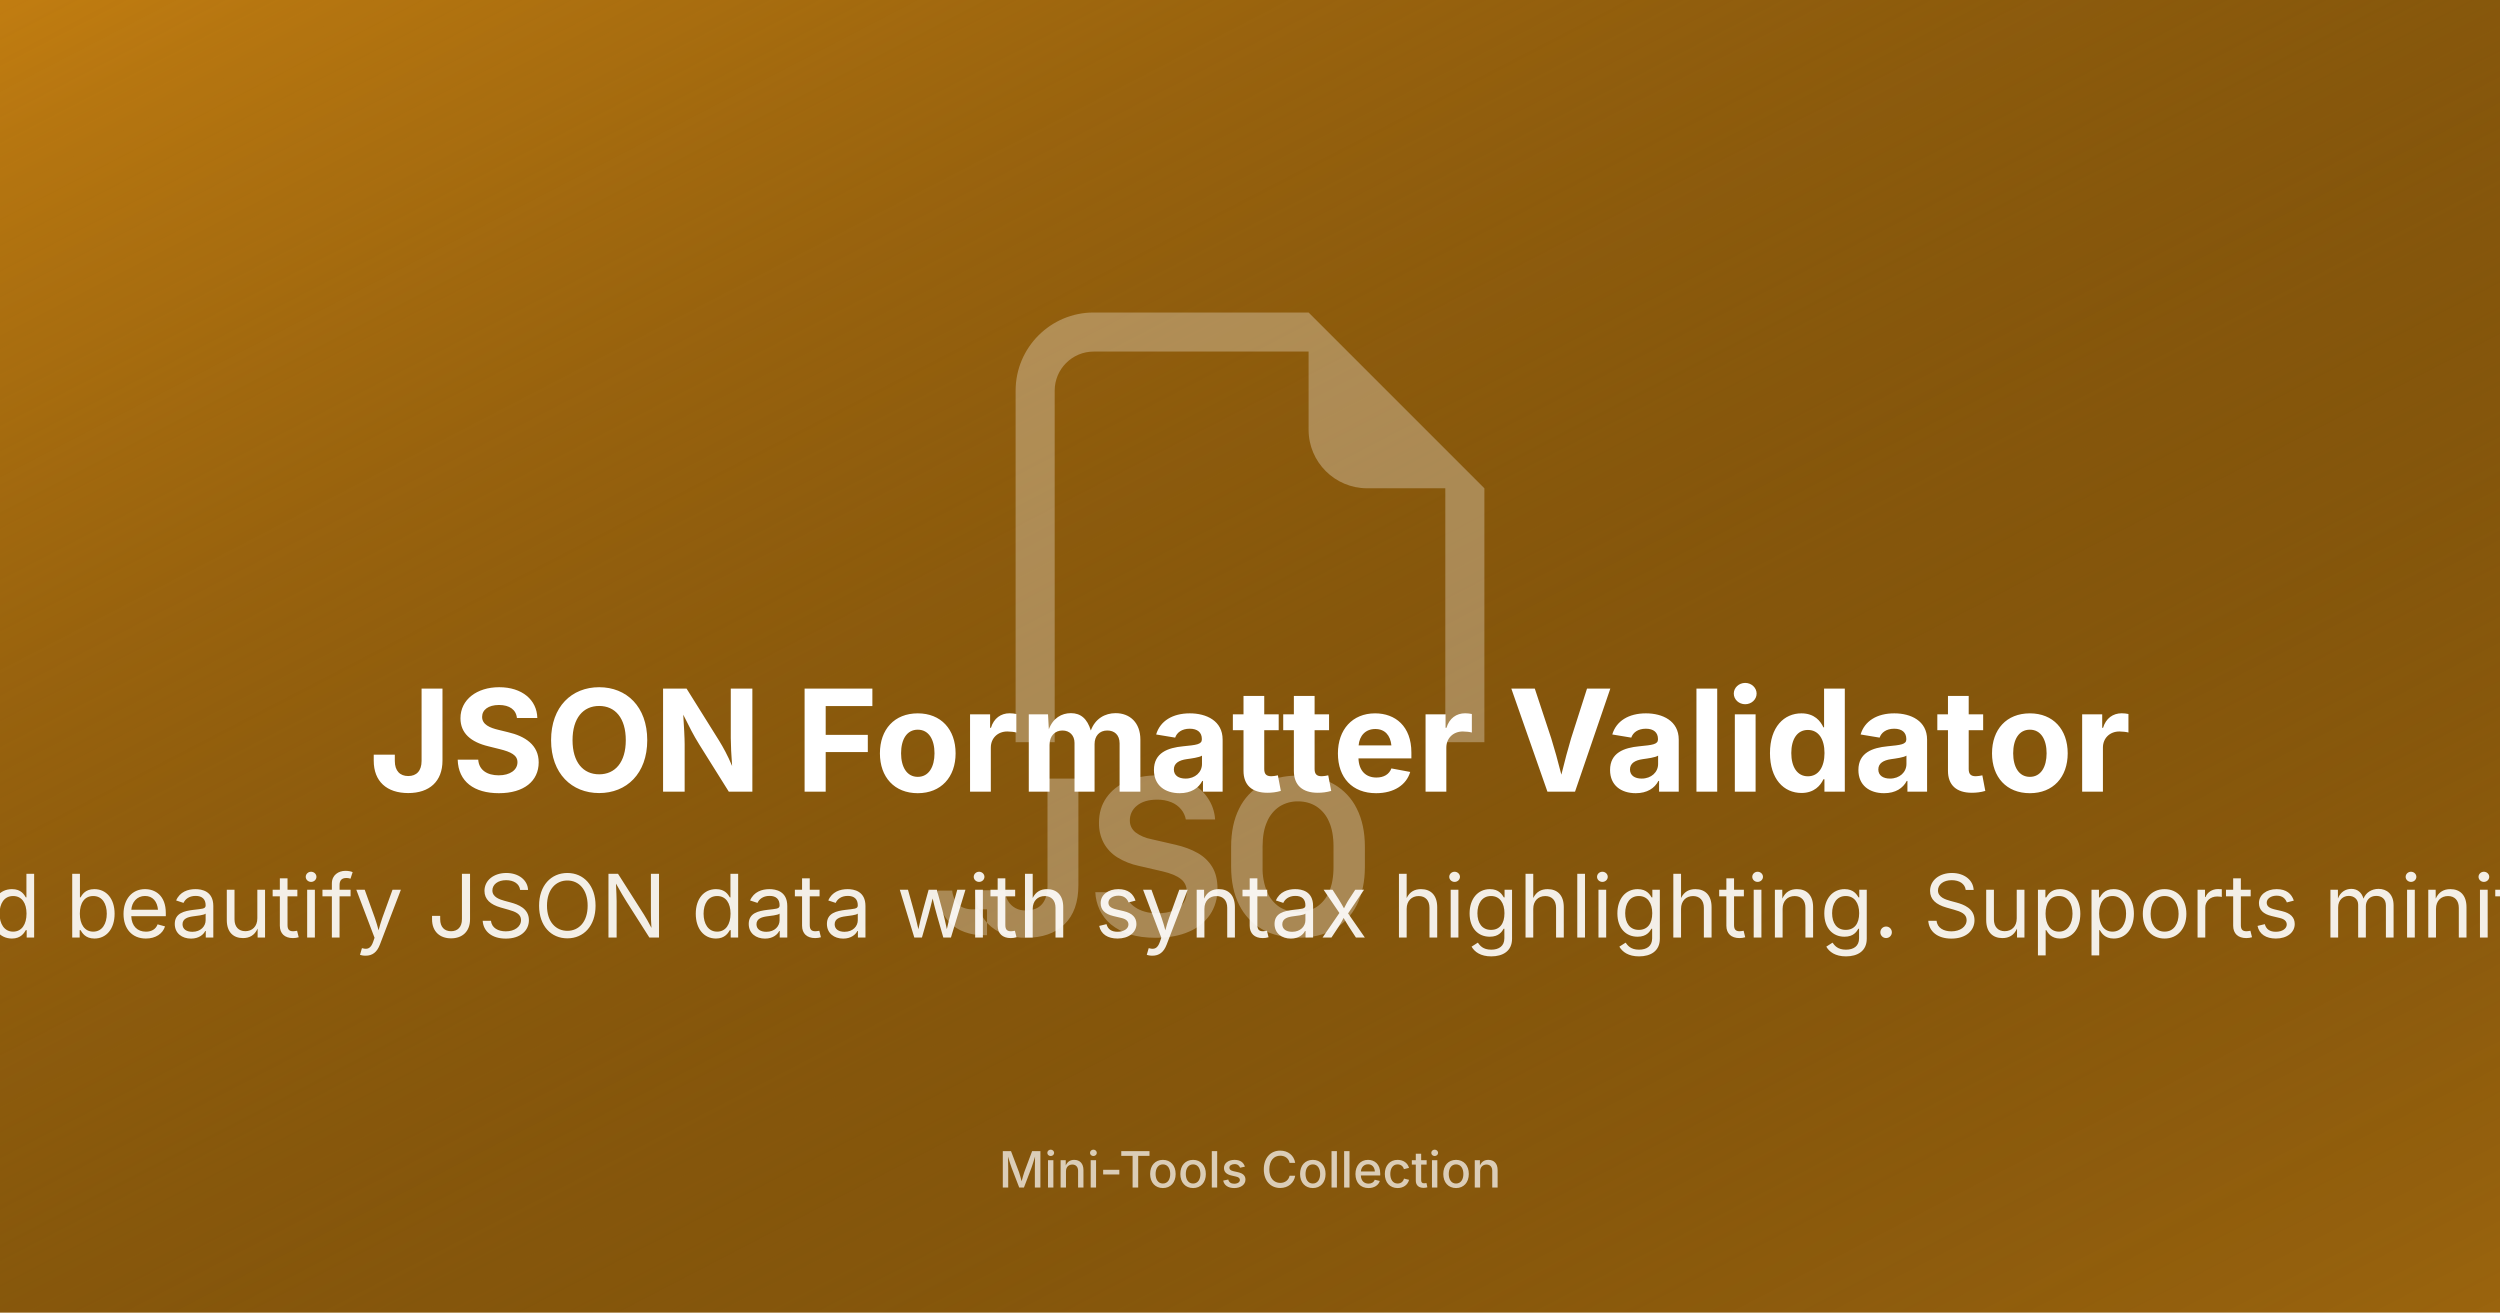
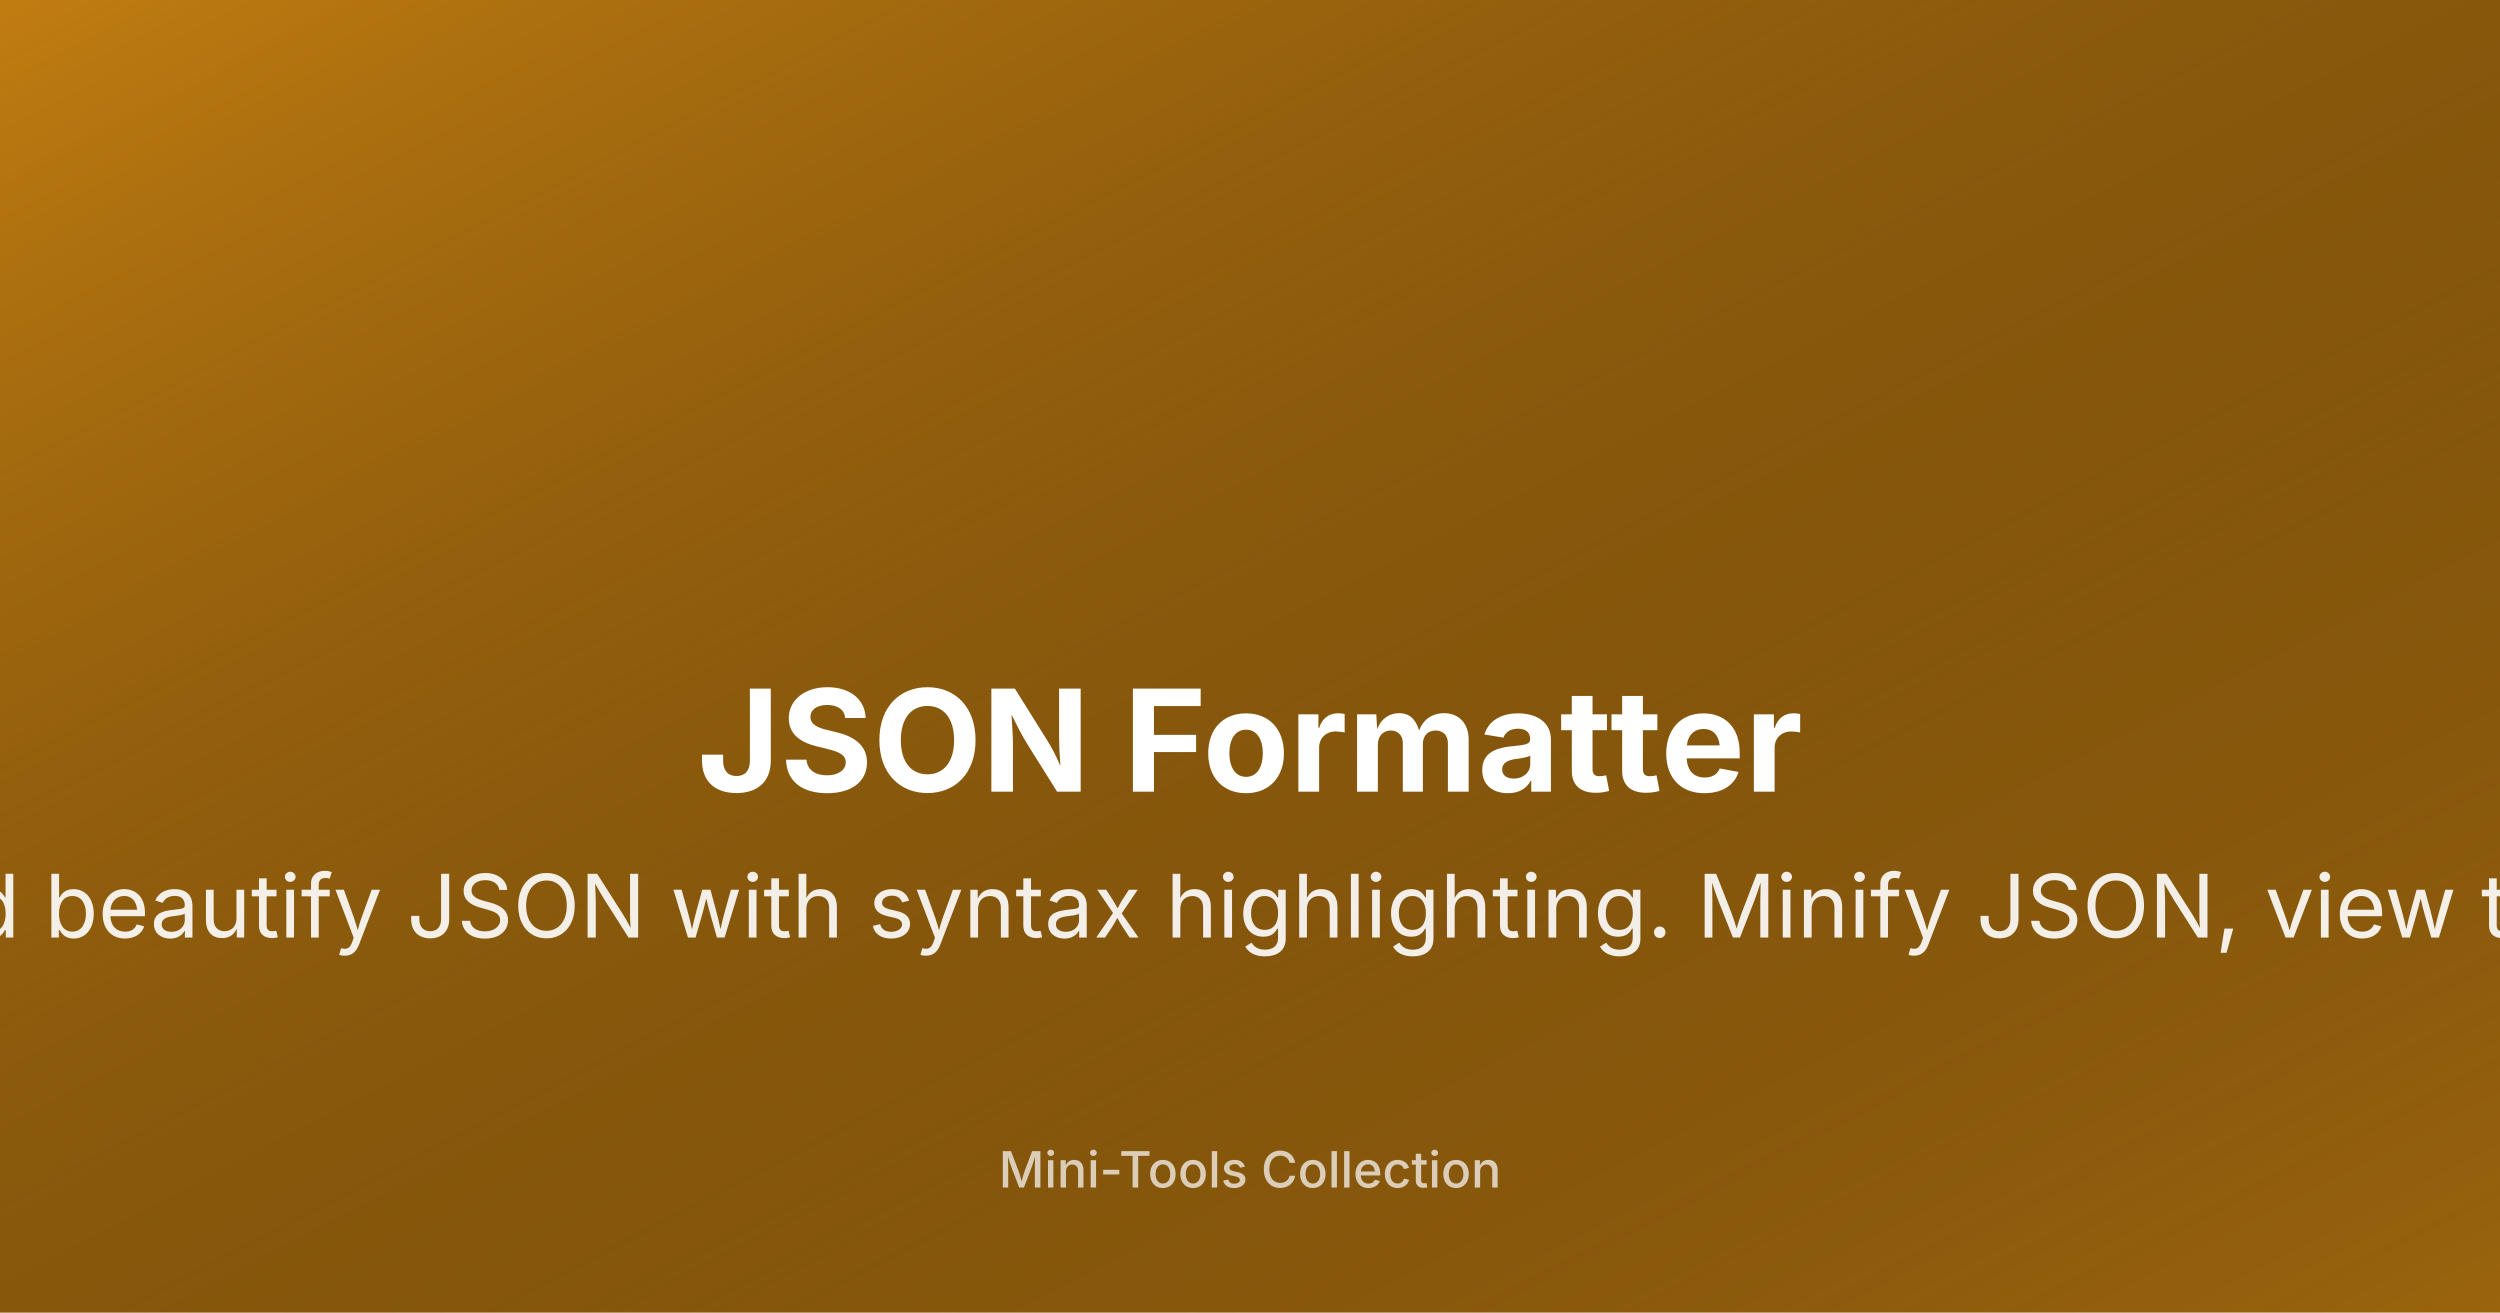
<svg xmlns="http://www.w3.org/2000/svg" width="1200" height="630" viewBox="0 0 1200 630">
  <rect width="1200" height="630" fill="#c17d11" />
  <defs>
    <linearGradient id="gradjsonFormatterValidator" x1="0%" y1="0%" x2="100%" y2="100%">
      <stop offset="0%" style="stop-color:#c17d11;stop-opacity:1" />
      <stop offset="100%" style="stop-color:#000000;stop-opacity:0.2" />
    </linearGradient>
  </defs>
  <rect width="1200" height="630" fill="url(#gradjsonFormatterValidator)" />
  <g transform="translate(450, 150)">
    <svg width="300" height="300" viewBox="0 0 16 16" fill="#ffffff" opacity="0.3">
-       <path fill-rule="evenodd" d="M14 4.5V11h-1V4.5h-2A1.5 1.5 0 0 1 9.5 3V1H4a1 1 0 0 0-1 1v9H2V2a2 2 0 0 1 2-2h5.5L14 4.5zM4.151 15.29a1.176 1.176 0 0 1-.111-.449h.764a.578.578 0 0 0 .255.384c.07.049.154.087.25.114.095.028.202.041.319.041.164 0 .301-.023.413-.07a.559.559 0 0 0 .255-.193.507.507 0 0 0 .084-.29.387.387 0 0 0-.152-.326c-.101-.08-.255-.144-.462-.193l-.619-.143a1.72 1.72 0 0 1-.539-.214 1.001 1.001 0 0 1-.351-.367 1.068 1.068 0 0 1-.123-.524c0-.244.063-.457.19-.639.127-.181.303-.322.527-.422.225-.1.484-.149.777-.149.304 0 .564.05.779.152.217.102.384.239.5.41.12.17.186.359.2.566h-.75a.56.56 0 0 0-.12-.258.625.625 0 0 0-.247-.181.923.923 0 0 0-.369-.068c-.217 0-.388.05-.513.152a.472.472 0 0 0-.184.384c0 .121.048.22.143.3a.97.97 0 0 0 .405.175l.62.143c.217.05.406.12.566.211.16.09.285.21.375.358.09.148.135.335.135.56 0 .247-.063.466-.188.656a1.216 1.216 0 0 1-.539.439c-.234.105-.52.158-.858.158-.254 0-.476-.03-.665-.09a1.404 1.404 0 0 1-.478-.252 1.13 1.13 0 0 1-.29-.375zm-3.104-.033a1.32 1.32 0 0 1-.082-.466h.764a.576.576 0 0 0 .074.27.499.499 0 0 0 .454.246c.19 0 .33-.055.422-.164.091-.11.137-.265.137-.466v-2.745h.791v2.725c0 .44-.119.774-.357 1.005-.237.23-.565.345-.985.345a1.59 1.59 0 0 1-.568-.094 1.145 1.145 0 0 1-.407-.266 1.14 1.14 0 0 1-.243-.39zm9.091-1.585v.522c0 .256-.039.47-.117.641a.862.862 0 0 1-.322.387.877.877 0 0 1-.47.126.883.883 0 0 1-.47-.126.87.87 0 0 1-.32-.387 1.55 1.55 0 0 1-.117-.641v-.522c0-.258.039-.471.117-.641a.87.87 0 0 1 .32-.387.868.868 0 0 1 .47-.129c.177 0 .333.043.47.129a.862.862 0 0 1 .322.387c.078.17.117.383.117.641zm.803.519v-.513c0-.377-.069-.701-.205-.973a1.46 1.46 0 0 0-.59-.63c-.253-.146-.559-.22-.916-.22-.356 0-.662.074-.92.22a1.441 1.441 0 0 0-.589.627c-.136.271-.204.596-.204.975v.513c0 .375.068.7.204.973.137.271.333.48.59.627.257.144.563.216.92.216.357 0 .662-.072.917-.216.256-.147.452-.356.589-.627.136-.274.204-.598.204-.973zM0 14.786c0 .164.027.319.082.465.054.145.133.27.235.373.103.103.228.182.375.235a1.31 1.31 0 0 0 .463.082h.113v-.662H.92a.613.613 0 0 1-.373-.103.627.627 0 0 1-.171-.376H0v-.014z" />
+       &lt;path fill-rule="evenodd" d="M14 4.5V11h-1V4.5h-2A1.5 1.5 0 0 1 9.5 3V1H4a1 1 0 0 0-1 1v9H2V2a2 2 0 0 1 2-2h5.5L14 4.5zM4.151 15.29a1.176 1.176 0 0 1-.111-.449h.764a.578.578 0 0 0 .255.384c.07.049.154.087.25.114.095.028.202.041.319.041.164 0 .301-.023.413-.07a.559.559 0 0 0 .255-.193.507.507 0 0 0 .084-.29.387.387 0 0 0-.152-.326c-.101-.08-.255-.144-.462-.193l-.619-.143a1.72 1.72 0 0 1-.539-.214 1.001 1.001 0 0 1-.351-.367 1.068 1.068 0 0 1-.123-.524c0-.244.063-.457.19-.639.127-.181.303-.322.527-.422.225-.1.484-.149.777-.149.304 0 .564.05.779.152.217.102.384.239.5.41.12.17.186.359.2.566h-.75a.56.56 0 0 0-.12-.258.625.625 0 0 0-.247-.181.923.923 0 0 0-.369-.068c-.217 0-.388.05-.513.152a.472.472 0 0 0-.184.384c0 .121.048.22.143.3a.97.97 0 0 0 .405.175l.62.143c.217.05.406.12.566.211.16.09.285.21.375.358.09.148.135.335.135.56 0 .247-.063.466-.188.656a1.216 1.216 0 0 1-.539.439c-.234.105-.52.158-.858.158-.254 0-.476-.03-.665-.09a1.404 1.404 0 0 1-.478-.252 1.13 1.13 0 0 1-.29-.375zm-3.104-.033a1.32 1.32 0 0 1-.082-.466h.764a.576.576 0 0 0 .074.27.499.499 0 0 0 .454.246c.19 0 .33-.055.422-.164.091-.11.137-.265.137-.466v-2.745h.791v2.725c0 .44-.119.774-.357 1.005-.237.23-.565.345-.985.345a1.59 1.59 0 0 1-.568-.094 1.145 1.145 0 0 1-.407-.266 1.14 1.14 0 0 1-.243-.39zm9.091-1.585v.522c0 .256-.039.47-.117.641a.862.862 0 0 1-.322.387.877.877 0 0 1-.47.126.883.883 0 0 1-.47-.126.87.87 0 0 1-.32-.387 1.55 1.55 0 0 1-.117-.641v-.522c0-.258.039-.471.117-.641a.87.87 0 0 1 .32-.387.868.868 0 0 1 .47-.129c.177 0 .333.043.47.129a.862.862 0 0 1 .322.387c.078.17.117.383.117.641zm.803.519v-.513c0-.377-.069-.701-.205-.973a1.46 1.46 0 0 0-.59-.63c-.253-.146-.559-.22-.916-.22-.356 0-.662.074-.92.22a1.441 1.441 0 0 0-.589.627c-.136.271-.204.596-.204.975v.513c0 .375.068.7.204.973.137.271.333.48.59.627.257.144.563.216.92.216.357 0 .662-.072.917-.216.256-.147.452-.356.589-.627.136-.274.204-.598.204-.973zM0 14.786c0 .164.027.319.082.465.054.145.133.27.235.373.103.103.228.182.375.235a1.31 1.31 0 0 0 .463.082h.113v-.662H.92a.613.613 0 0 1-.373-.103.627.627 0 0 1-.171-.376H0v-.014z"/&gt;
    </svg>
  </g>
  <text x="600" y="380" font-family="system-ui, -apple-system, sans-serif" font-size="68" font-weight="700" fill="#ffffff" text-anchor="middle">
-     JSON Formatter Validator
+     JSON Formatter
  </text>
  <text x="600" y="450" font-family="system-ui, -apple-system, sans-serif" font-size="42" font-weight="400" fill="#ffffff" text-anchor="middle" opacity="0.9">
-     Format, validate, and beautify JSON data with syntax highlighting. Supports minification, tree view,...
+     Format, validate and beautify JSON with syntax highlighting. Minify JSON, view tree structure, and...
  </text>
  <text x="600" y="570" font-family="system-ui, -apple-system, sans-serif" font-size="24" font-weight="500" fill="#ffffff" text-anchor="middle" opacity="0.7">
    Mini-Tools Collection
  </text>
</svg>
